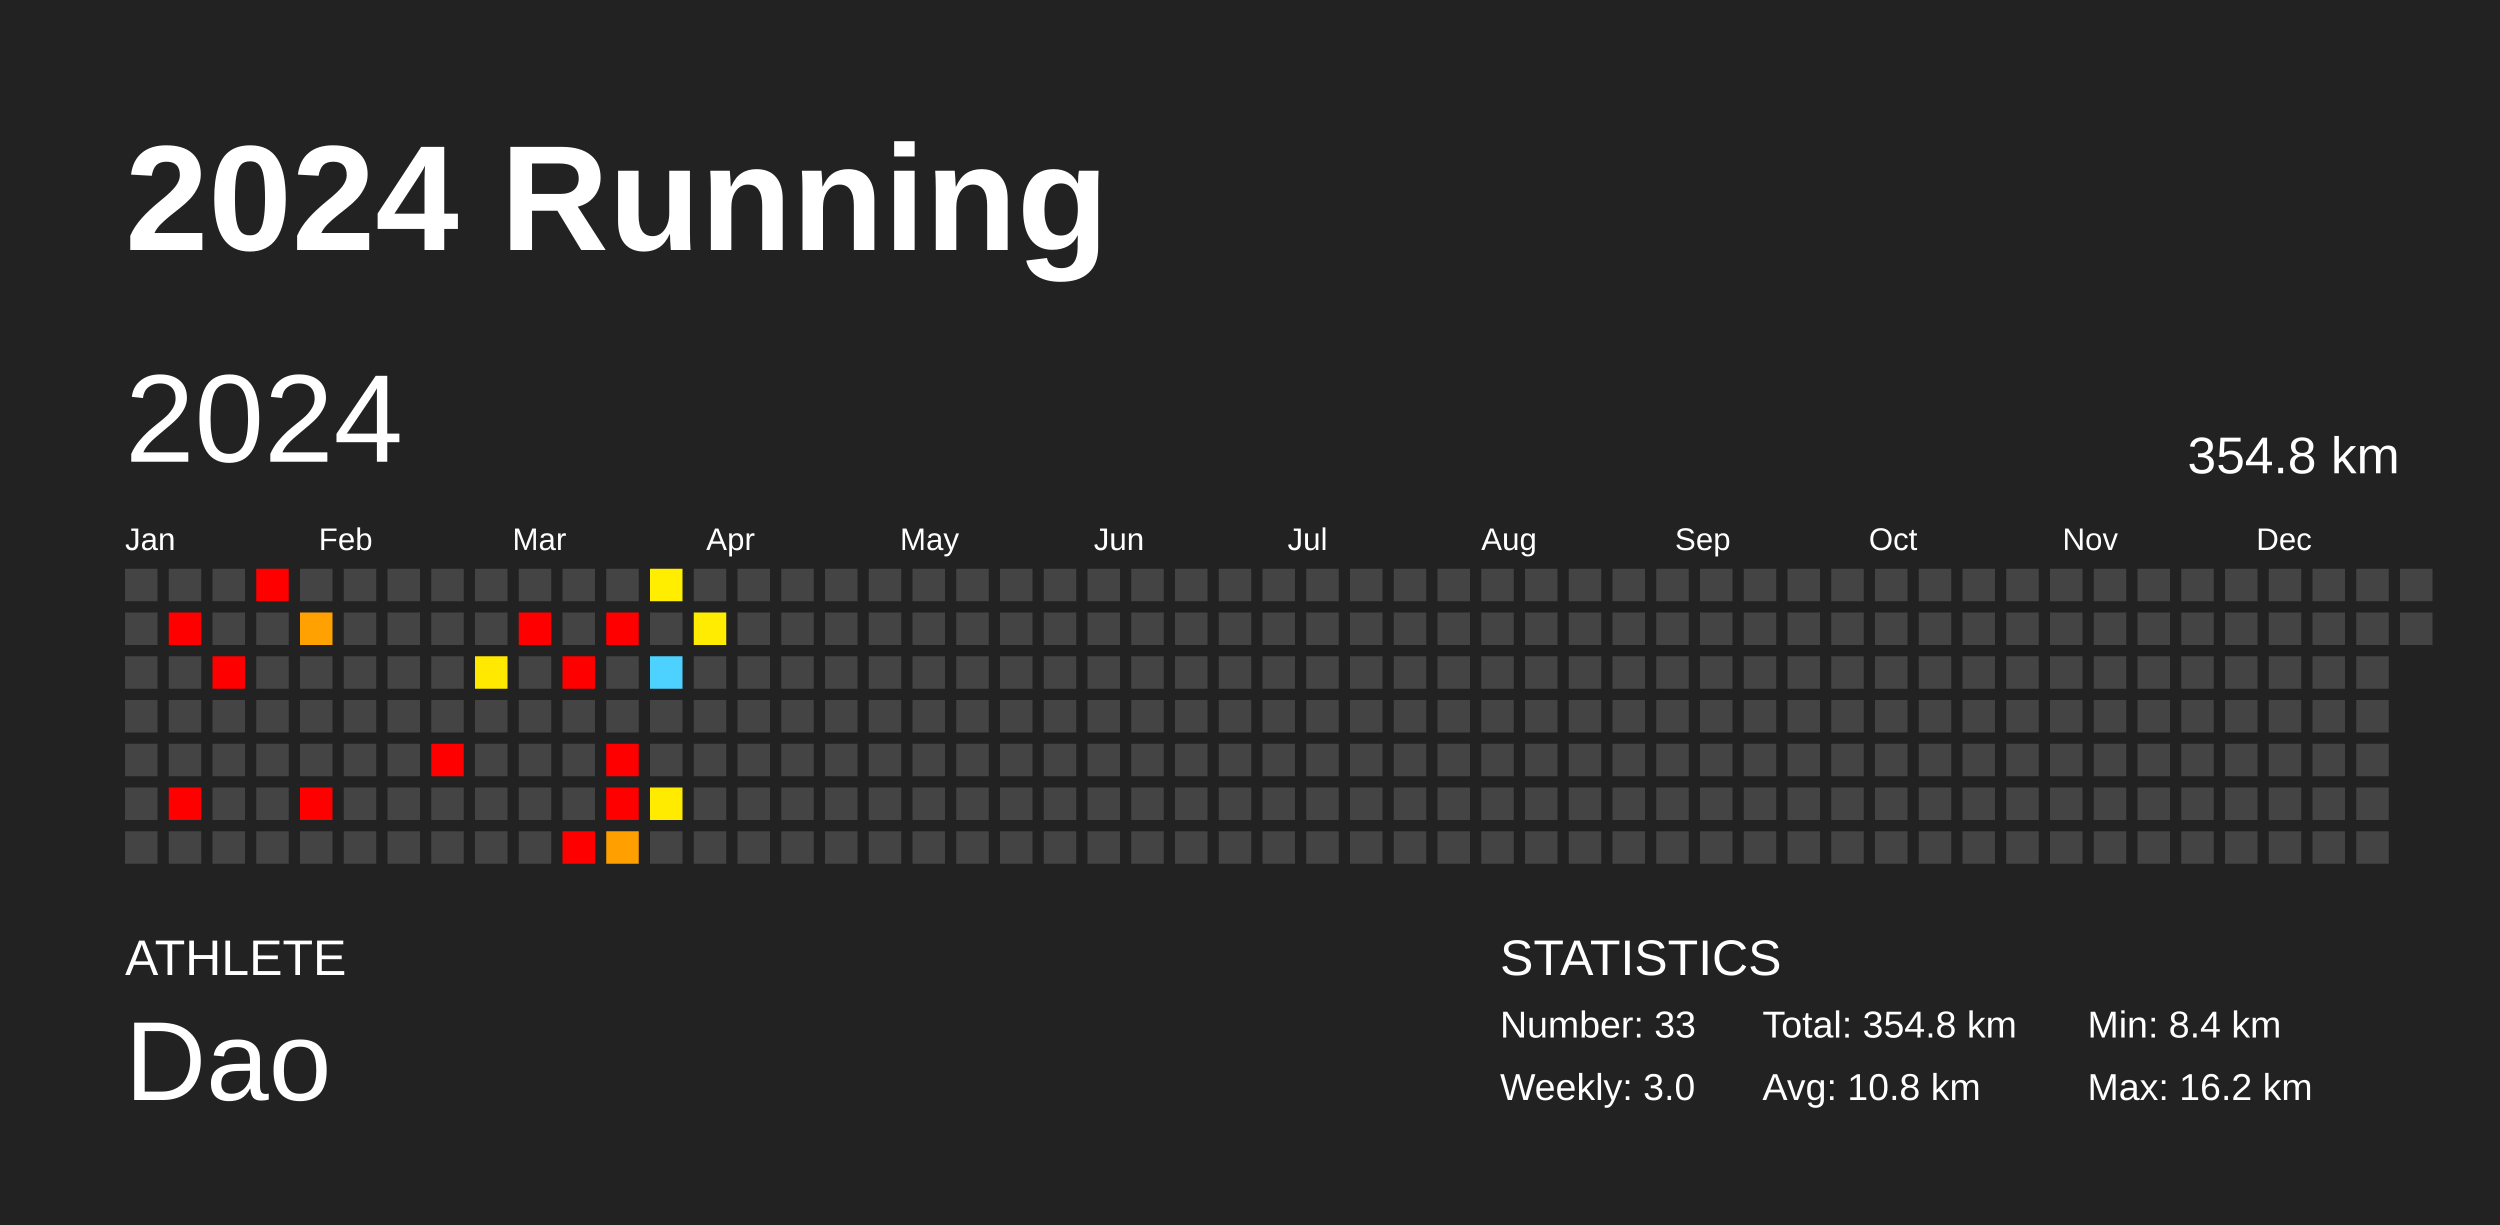
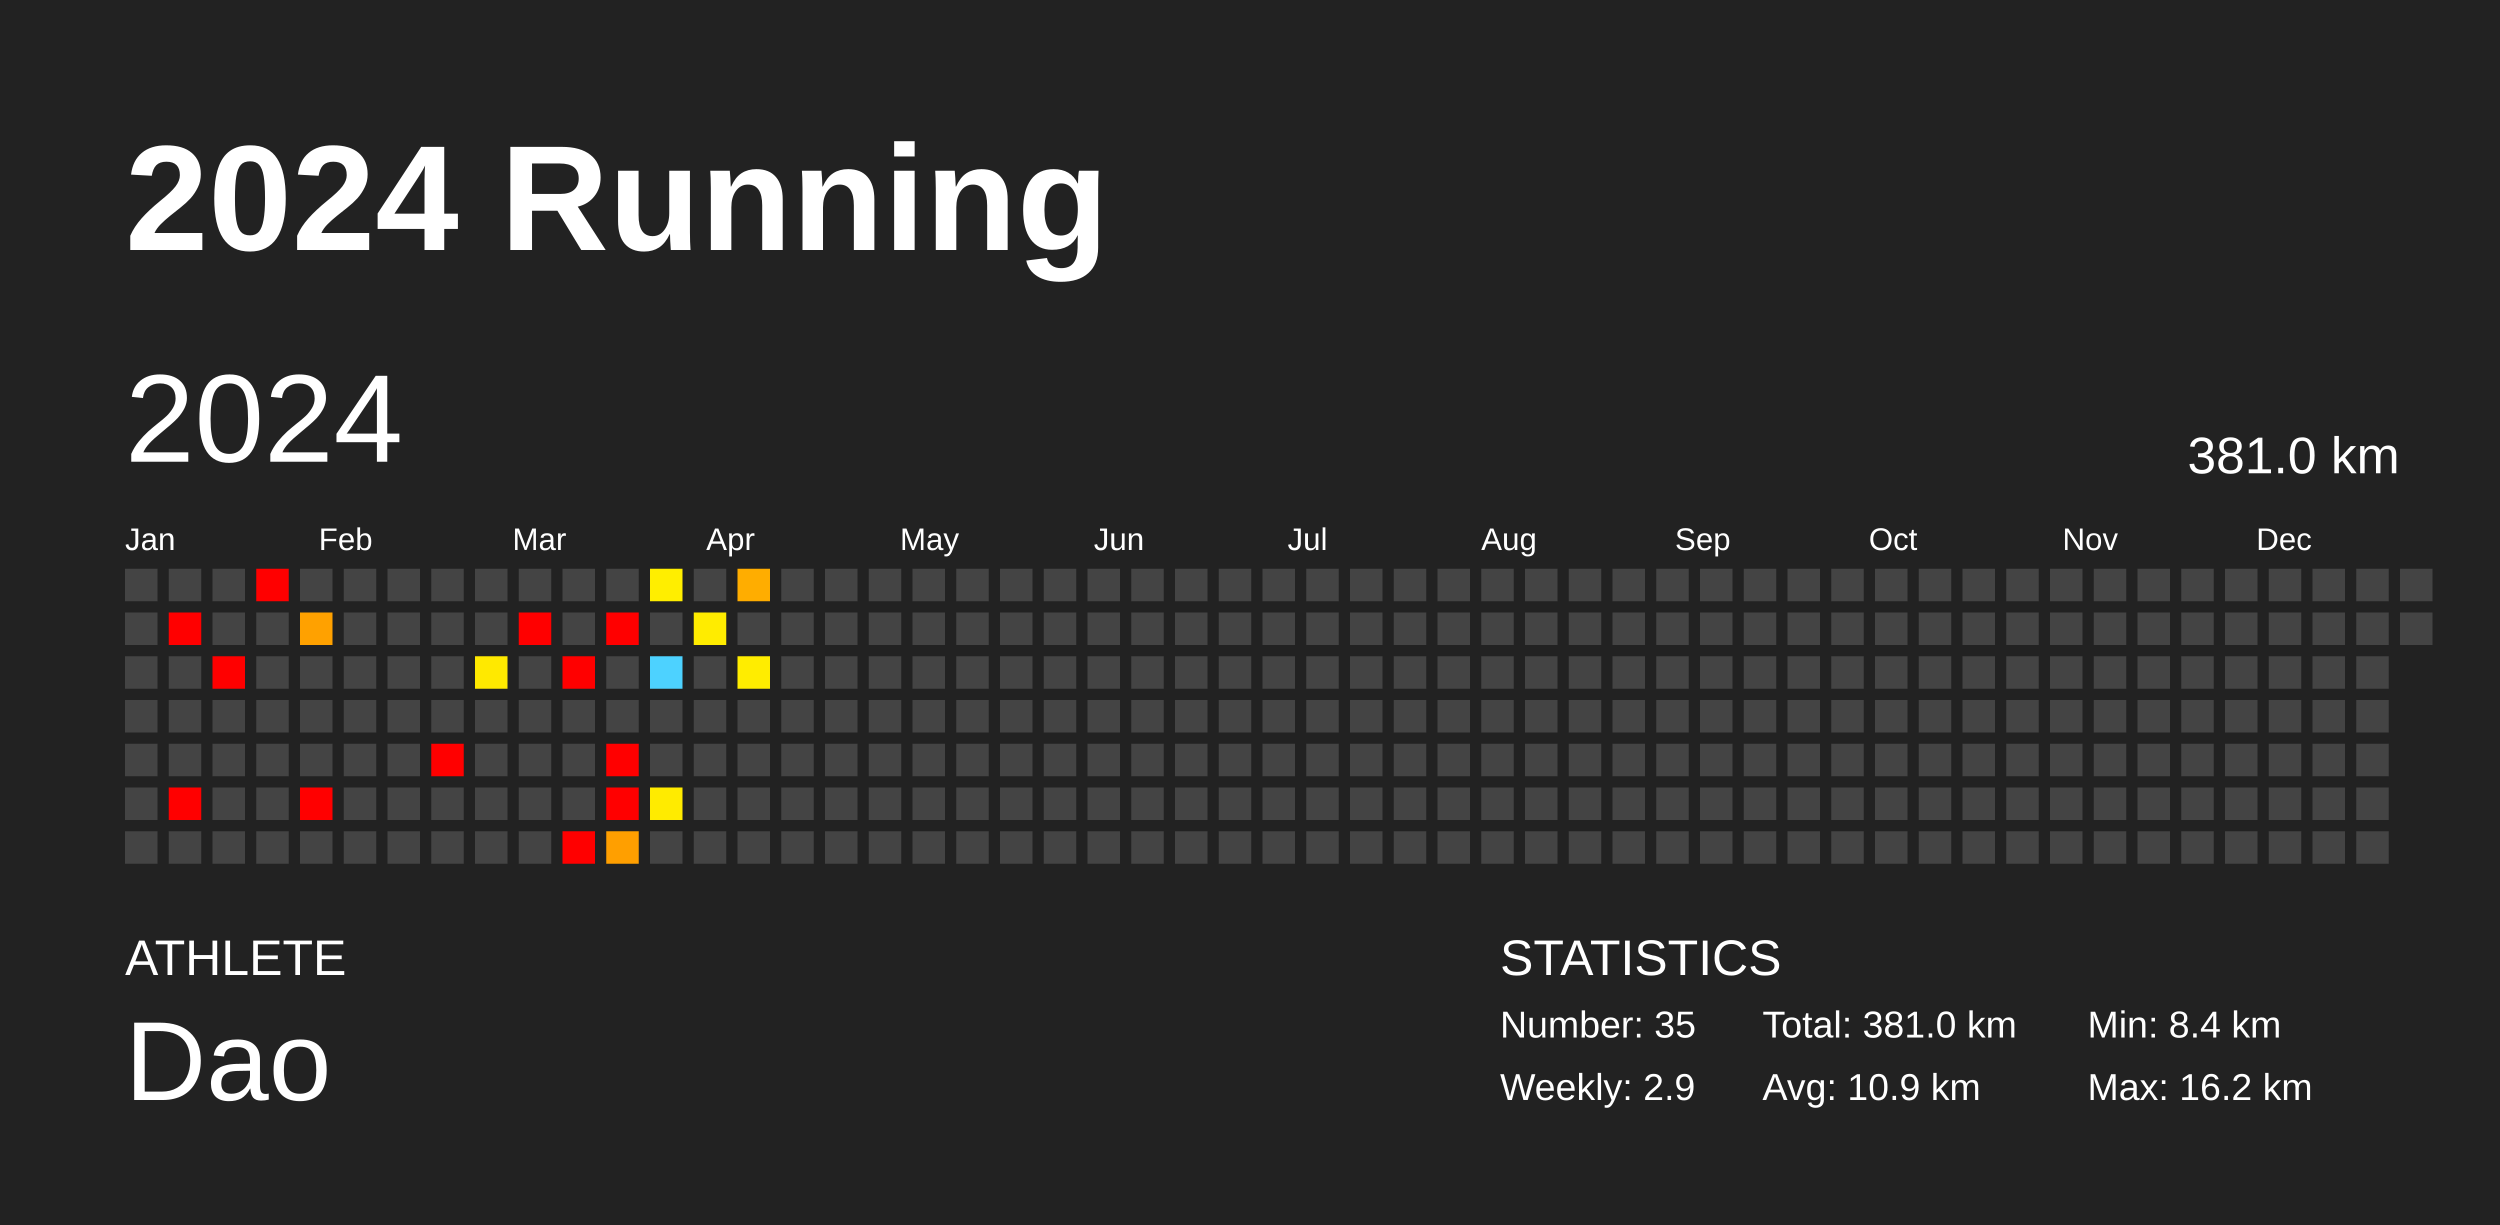
<svg xmlns="http://www.w3.org/2000/svg" baseProfile="full" height="98mm" version="1.1" viewBox="0,0,200,98" width="200mm">
  <defs />
  <rect fill="#222222" height="98" width="200" x="0" y="0" />
  <text fill="#FFFFFF" style="font-size:12px; font-family:Arial; font-weight:bold;" x="10" y="20">2024 Running</text>
  <text fill="#FFFFFF" style="font-size:4px; font-family:Arial" x="10" y="78">ATHLETE</text>
  <text fill="#FFFFFF" style="font-size:9px; font-family:Arial" x="10" y="88">Dao</text>
  <text fill="#FFFFFF" style="font-size:4px; font-family:Arial" x="120" y="78">STATISTICS</text>
-   <text fill="#FFFFFF" style="font-size:3px; font-family:Arial" x="120" y="83">Number: 33</text>
-   <text fill="#FFFFFF" style="font-size:3px; font-family:Arial" x="120" y="88">Weekly: 3.0</text>
-   <text fill="#FFFFFF" style="font-size:3px; font-family:Arial" x="141" y="83">Total: 354.8 km</text>
-   <text fill="#FFFFFF" style="font-size:3px; font-family:Arial" x="141" y="88">Avg: 10.8 km</text>
+   <text fill="#FFFFFF" style="font-size:3px; font-family:Arial" x="120" y="83">Number: 35</text>
+   <text fill="#FFFFFF" style="font-size:3px; font-family:Arial" x="120" y="88">Weekly: 2.9</text>
+   <text fill="#FFFFFF" style="font-size:3px; font-family:Arial" x="141" y="83">Total: 381.0 km</text>
+   <text fill="#FFFFFF" style="font-size:3px; font-family:Arial" x="141" y="88">Avg: 10.9 km</text>
  <text fill="#FFFFFF" style="font-size:3px; font-family:Arial" x="167" y="83">Min: 8.4 km</text>
  <text fill="#FFFFFF" style="font-size:3px; font-family:Arial" x="167" y="88">Max: 16.2 km</text>
  <text dominant-baseline="hanging" fill="#FFFFFF" style="font-size:10.0px; font-family:Arial;" x="10" y="30">2024</text>
-   <text dominant-baseline="hanging" fill="#FFFFFF" style="font-size:4.125px; font-family:Arial;" x="175" y="35">354.8 km</text>
+   <text dominant-baseline="hanging" fill="#FFFFFF" style="font-size:4.125px; font-family:Arial;" x="175" y="35">381.0 km</text>
  <text fill="#FFFFFF" style="font-size:2.5px; font-family:Arial" x="10.0" y="44">Jan</text>
  <text fill="#FFFFFF" style="font-size:2.5px; font-family:Arial" x="25.5" y="44">Feb</text>
  <text fill="#FFFFFF" style="font-size:2.5px; font-family:Arial" x="41.0" y="44">Mar</text>
  <text fill="#FFFFFF" style="font-size:2.5px; font-family:Arial" x="56.5" y="44">Apr</text>
  <text fill="#FFFFFF" style="font-size:2.5px; font-family:Arial" x="72.0" y="44">May</text>
  <text fill="#FFFFFF" style="font-size:2.5px; font-family:Arial" x="87.5" y="44">Jun</text>
  <text fill="#FFFFFF" style="font-size:2.5px; font-family:Arial" x="103.0" y="44">Jul</text>
  <text fill="#FFFFFF" style="font-size:2.5px; font-family:Arial" x="118.5" y="44">Aug</text>
  <text fill="#FFFFFF" style="font-size:2.5px; font-family:Arial" x="134.0" y="44">Sep</text>
  <text fill="#FFFFFF" style="font-size:2.5px; font-family:Arial" x="149.5" y="44">Oct</text>
  <text fill="#FFFFFF" style="font-size:2.5px; font-family:Arial" x="165.0" y="44">Nov</text>
  <text fill="#FFFFFF" style="font-size:2.5px; font-family:Arial" x="180.5" y="44">Dec</text>
  <rect fill="#444444" height="2.6" width="2.6" x="10.0" y="45.5" />
  <rect fill="#444444" height="2.6" width="2.6" x="10.0" y="49.0" />
  <rect fill="#444444" height="2.6" width="2.6" x="10.0" y="52.5" />
  <rect fill="#444444" height="2.6" width="2.6" x="10.0" y="56.0" />
  <rect fill="#444444" height="2.6" width="2.6" x="10.0" y="59.5" />
  <rect fill="#444444" height="2.6" width="2.6" x="10.0" y="63.0" />
  <rect fill="#444444" height="2.6" width="2.6" x="10.0" y="66.5" />
  <rect fill="#444444" height="2.6" width="2.6" x="13.5" y="45.5" />
  <rect fill="red" height="2.6" width="2.6" x="13.5" y="49.0" />
  <rect fill="#444444" height="2.6" width="2.6" x="13.5" y="52.5" />
  <rect fill="#444444" height="2.6" width="2.6" x="13.5" y="56.0" />
  <rect fill="#444444" height="2.6" width="2.6" x="13.5" y="59.5" />
  <rect fill="red" height="2.6" width="2.6" x="13.5" y="63.0" />
  <rect fill="#444444" height="2.6" width="2.6" x="13.5" y="66.5" />
  <rect fill="#444444" height="2.6" width="2.6" x="17.0" y="45.5" />
  <rect fill="#444444" height="2.6" width="2.6" x="17.0" y="49.0" />
  <rect fill="red" height="2.6" width="2.6" x="17.0" y="52.5" />
  <rect fill="#444444" height="2.6" width="2.6" x="17.0" y="56.0" />
  <rect fill="#444444" height="2.6" width="2.6" x="17.0" y="59.5" />
  <rect fill="#444444" height="2.6" width="2.6" x="17.0" y="63.0" />
  <rect fill="#444444" height="2.6" width="2.6" x="17.0" y="66.5" />
  <rect fill="red" height="2.6" width="2.6" x="20.5" y="45.5" />
  <rect fill="#444444" height="2.6" width="2.6" x="20.5" y="49.0" />
  <rect fill="#444444" height="2.6" width="2.6" x="20.5" y="52.5" />
  <rect fill="#444444" height="2.6" width="2.6" x="20.5" y="56.0" />
  <rect fill="#444444" height="2.6" width="2.6" x="20.5" y="59.5" />
  <rect fill="#444444" height="2.6" width="2.6" x="20.5" y="63.0" />
  <rect fill="#444444" height="2.6" width="2.6" x="20.5" y="66.5" />
  <rect fill="#444444" height="2.6" width="2.6" x="24.0" y="45.5" />
  <rect fill="#ffa100" height="2.6" width="2.6" x="24.0" y="49.0" />
  <rect fill="#444444" height="2.6" width="2.6" x="24.0" y="52.5" />
  <rect fill="#444444" height="2.6" width="2.6" x="24.0" y="56.0" />
  <rect fill="#444444" height="2.6" width="2.6" x="24.0" y="59.5" />
  <rect fill="red" height="2.6" width="2.6" x="24.0" y="63.0" />
  <rect fill="#444444" height="2.6" width="2.6" x="24.0" y="66.5" />
  <rect fill="#444444" height="2.6" width="2.6" x="27.5" y="45.5" />
  <rect fill="#444444" height="2.6" width="2.6" x="27.5" y="49.0" />
  <rect fill="#444444" height="2.6" width="2.6" x="27.5" y="52.5" />
  <rect fill="#444444" height="2.6" width="2.6" x="27.5" y="56.0" />
  <rect fill="#444444" height="2.6" width="2.6" x="27.5" y="59.5" />
  <rect fill="#444444" height="2.6" width="2.6" x="27.5" y="63.0" />
  <rect fill="#444444" height="2.6" width="2.6" x="27.5" y="66.5" />
  <rect fill="#444444" height="2.6" width="2.6" x="31.0" y="45.5" />
  <rect fill="#444444" height="2.6" width="2.6" x="31.0" y="49.0" />
  <rect fill="#444444" height="2.6" width="2.6" x="31.0" y="52.5" />
  <rect fill="#444444" height="2.6" width="2.6" x="31.0" y="56.0" />
  <rect fill="#444444" height="2.6" width="2.6" x="31.0" y="59.5" />
  <rect fill="#444444" height="2.6" width="2.6" x="31.0" y="63.0" />
  <rect fill="#444444" height="2.6" width="2.6" x="31.0" y="66.5" />
  <rect fill="#444444" height="2.6" width="2.6" x="34.5" y="45.5" />
  <rect fill="#444444" height="2.6" width="2.6" x="34.5" y="49.0" />
  <rect fill="#444444" height="2.6" width="2.6" x="34.5" y="52.5" />
  <rect fill="#444444" height="2.6" width="2.6" x="34.5" y="56.0" />
  <rect fill="red" height="2.6" width="2.6" x="34.5" y="59.5" />
  <rect fill="#444444" height="2.6" width="2.6" x="34.5" y="63.0" />
  <rect fill="#444444" height="2.6" width="2.6" x="34.5" y="66.5" />
  <rect fill="#444444" height="2.6" width="2.6" x="38.0" y="45.5" />
  <rect fill="#444444" height="2.6" width="2.6" x="38.0" y="49.0" />
  <rect fill="#ffe900" height="2.6" width="2.6" x="38.0" y="52.5" />
  <rect fill="#444444" height="2.6" width="2.6" x="38.0" y="56.0" />
  <rect fill="#444444" height="2.6" width="2.6" x="38.0" y="59.5" />
  <rect fill="#444444" height="2.6" width="2.6" x="38.0" y="63.0" />
  <rect fill="#444444" height="2.6" width="2.6" x="38.0" y="66.5" />
  <rect fill="#444444" height="2.6" width="2.6" x="41.5" y="45.5" />
  <rect fill="red" height="2.6" width="2.6" x="41.5" y="49.0" />
  <rect fill="#444444" height="2.6" width="2.6" x="41.5" y="52.5" />
  <rect fill="#444444" height="2.6" width="2.6" x="41.5" y="56.0" />
  <rect fill="#444444" height="2.6" width="2.6" x="41.5" y="59.5" />
  <rect fill="#444444" height="2.6" width="2.6" x="41.5" y="63.0" />
  <rect fill="#444444" height="2.6" width="2.6" x="41.5" y="66.5" />
  <rect fill="#444444" height="2.6" width="2.6" x="45.0" y="45.5" />
  <rect fill="#444444" height="2.6" width="2.6" x="45.0" y="49.0" />
  <rect fill="red" height="2.6" width="2.6" x="45.0" y="52.5" />
  <rect fill="#444444" height="2.6" width="2.6" x="45.0" y="56.0" />
  <rect fill="#444444" height="2.6" width="2.6" x="45.0" y="59.5" />
  <rect fill="#444444" height="2.6" width="2.6" x="45.0" y="63.0" />
  <rect fill="red" height="2.6" width="2.6" x="45.0" y="66.5" />
  <rect fill="#444444" height="2.6" width="2.6" x="48.5" y="45.5" />
  <rect fill="red" height="2.6" width="2.6" x="48.5" y="49.0" />
  <rect fill="#444444" height="2.6" width="2.6" x="48.5" y="52.5" />
  <rect fill="#444444" height="2.6" width="2.6" x="48.5" y="56.0" />
  <rect fill="red" height="2.6" width="2.6" x="48.5" y="59.5" />
  <rect fill="red" height="2.6" width="2.6" x="48.5" y="63.0" />
  <rect fill="#ff9f00" height="2.6" width="2.6" x="48.5" y="66.5" />
  <rect fill="#ffee00" height="2.6" width="2.6" x="52.0" y="45.5" />
  <rect fill="#444444" height="2.6" width="2.6" x="52.0" y="49.0" />
  <rect fill="#4dd2ff" height="2.6" width="2.6" x="52.0" y="52.5" />
  <rect fill="#444444" height="2.6" width="2.6" x="52.0" y="56.0" />
  <rect fill="#444444" height="2.6" width="2.6" x="52.0" y="59.5" />
  <rect fill="#ffeb00" height="2.6" width="2.6" x="52.0" y="63.0" />
  <rect fill="#444444" height="2.6" width="2.6" x="52.0" y="66.5" />
  <rect fill="#444444" height="2.6" width="2.6" x="55.5" y="45.5" />
  <rect fill="#ffec00" height="2.6" width="2.6" x="55.5" y="49.0" />
  <rect fill="#444444" height="2.6" width="2.6" x="55.5" y="52.5" />
  <rect fill="#444444" height="2.6" width="2.6" x="55.5" y="56.0" />
  <rect fill="#444444" height="2.6" width="2.6" x="55.5" y="59.5" />
  <rect fill="#444444" height="2.6" width="2.6" x="55.5" y="63.0" />
  <rect fill="#444444" height="2.6" width="2.6" x="55.5" y="66.5" />
-   <rect fill="#444444" height="2.6" width="2.6" x="59.0" y="45.5" />
+   <rect fill="#ffad00" height="2.6" width="2.6" x="59.0" y="45.5" />
  <rect fill="#444444" height="2.6" width="2.6" x="59.0" y="49.0" />
-   <rect fill="#444444" height="2.6" width="2.6" x="59.0" y="52.5" />
+   <rect fill="#ffed00" height="2.6" width="2.6" x="59.0" y="52.5" />
  <rect fill="#444444" height="2.6" width="2.6" x="59.0" y="56.0" />
  <rect fill="#444444" height="2.6" width="2.6" x="59.0" y="59.5" />
  <rect fill="#444444" height="2.6" width="2.6" x="59.0" y="63.0" />
  <rect fill="#444444" height="2.6" width="2.6" x="59.0" y="66.5" />
  <rect fill="#444444" height="2.6" width="2.6" x="62.5" y="45.5" />
  <rect fill="#444444" height="2.6" width="2.6" x="62.5" y="49.0" />
  <rect fill="#444444" height="2.6" width="2.6" x="62.5" y="52.5" />
  <rect fill="#444444" height="2.6" width="2.6" x="62.5" y="56.0" />
  <rect fill="#444444" height="2.6" width="2.6" x="62.5" y="59.5" />
  <rect fill="#444444" height="2.6" width="2.6" x="62.5" y="63.0" />
  <rect fill="#444444" height="2.6" width="2.6" x="62.5" y="66.5" />
  <rect fill="#444444" height="2.6" width="2.6" x="66.0" y="45.5" />
  <rect fill="#444444" height="2.6" width="2.6" x="66.0" y="49.0" />
  <rect fill="#444444" height="2.6" width="2.6" x="66.0" y="52.5" />
  <rect fill="#444444" height="2.6" width="2.6" x="66.0" y="56.0" />
  <rect fill="#444444" height="2.6" width="2.6" x="66.0" y="59.5" />
  <rect fill="#444444" height="2.6" width="2.6" x="66.0" y="63.0" />
  <rect fill="#444444" height="2.6" width="2.6" x="66.0" y="66.5" />
  <rect fill="#444444" height="2.6" width="2.6" x="69.5" y="45.5" />
  <rect fill="#444444" height="2.6" width="2.6" x="69.5" y="49.0" />
  <rect fill="#444444" height="2.6" width="2.6" x="69.5" y="52.5" />
  <rect fill="#444444" height="2.6" width="2.6" x="69.5" y="56.0" />
  <rect fill="#444444" height="2.6" width="2.6" x="69.5" y="59.5" />
  <rect fill="#444444" height="2.6" width="2.6" x="69.5" y="63.0" />
  <rect fill="#444444" height="2.6" width="2.6" x="69.5" y="66.5" />
  <rect fill="#444444" height="2.6" width="2.6" x="73.0" y="45.5" />
  <rect fill="#444444" height="2.6" width="2.6" x="73.0" y="49.0" />
  <rect fill="#444444" height="2.6" width="2.6" x="73.0" y="52.5" />
  <rect fill="#444444" height="2.6" width="2.6" x="73.0" y="56.0" />
  <rect fill="#444444" height="2.6" width="2.6" x="73.0" y="59.5" />
  <rect fill="#444444" height="2.6" width="2.6" x="73.0" y="63.0" />
  <rect fill="#444444" height="2.6" width="2.6" x="73.0" y="66.5" />
  <rect fill="#444444" height="2.6" width="2.6" x="76.5" y="45.5" />
  <rect fill="#444444" height="2.6" width="2.6" x="76.5" y="49.0" />
  <rect fill="#444444" height="2.6" width="2.6" x="76.5" y="52.5" />
  <rect fill="#444444" height="2.6" width="2.6" x="76.5" y="56.0" />
  <rect fill="#444444" height="2.6" width="2.6" x="76.5" y="59.5" />
  <rect fill="#444444" height="2.6" width="2.6" x="76.5" y="63.0" />
  <rect fill="#444444" height="2.6" width="2.6" x="76.5" y="66.5" />
  <rect fill="#444444" height="2.6" width="2.6" x="80.0" y="45.5" />
  <rect fill="#444444" height="2.6" width="2.6" x="80.0" y="49.0" />
  <rect fill="#444444" height="2.6" width="2.6" x="80.0" y="52.5" />
  <rect fill="#444444" height="2.6" width="2.6" x="80.0" y="56.0" />
  <rect fill="#444444" height="2.6" width="2.6" x="80.0" y="59.5" />
  <rect fill="#444444" height="2.6" width="2.6" x="80.0" y="63.0" />
  <rect fill="#444444" height="2.6" width="2.6" x="80.0" y="66.5" />
  <rect fill="#444444" height="2.6" width="2.6" x="83.5" y="45.5" />
  <rect fill="#444444" height="2.6" width="2.6" x="83.5" y="49.0" />
  <rect fill="#444444" height="2.6" width="2.6" x="83.5" y="52.5" />
  <rect fill="#444444" height="2.6" width="2.6" x="83.5" y="56.0" />
  <rect fill="#444444" height="2.6" width="2.6" x="83.5" y="59.5" />
  <rect fill="#444444" height="2.6" width="2.6" x="83.5" y="63.0" />
  <rect fill="#444444" height="2.6" width="2.6" x="83.5" y="66.5" />
  <rect fill="#444444" height="2.6" width="2.6" x="87.0" y="45.5" />
  <rect fill="#444444" height="2.6" width="2.6" x="87.0" y="49.0" />
  <rect fill="#444444" height="2.6" width="2.6" x="87.0" y="52.5" />
  <rect fill="#444444" height="2.6" width="2.6" x="87.0" y="56.0" />
  <rect fill="#444444" height="2.6" width="2.6" x="87.0" y="59.5" />
  <rect fill="#444444" height="2.6" width="2.6" x="87.0" y="63.0" />
  <rect fill="#444444" height="2.6" width="2.6" x="87.0" y="66.5" />
  <rect fill="#444444" height="2.6" width="2.6" x="90.5" y="45.5" />
  <rect fill="#444444" height="2.6" width="2.6" x="90.5" y="49.0" />
  <rect fill="#444444" height="2.6" width="2.6" x="90.5" y="52.5" />
  <rect fill="#444444" height="2.6" width="2.6" x="90.5" y="56.0" />
  <rect fill="#444444" height="2.6" width="2.6" x="90.5" y="59.5" />
  <rect fill="#444444" height="2.6" width="2.6" x="90.5" y="63.0" />
  <rect fill="#444444" height="2.6" width="2.6" x="90.5" y="66.5" />
  <rect fill="#444444" height="2.6" width="2.6" x="94.0" y="45.5" />
  <rect fill="#444444" height="2.6" width="2.6" x="94.0" y="49.0" />
  <rect fill="#444444" height="2.6" width="2.6" x="94.0" y="52.5" />
  <rect fill="#444444" height="2.6" width="2.6" x="94.0" y="56.0" />
  <rect fill="#444444" height="2.6" width="2.6" x="94.0" y="59.5" />
  <rect fill="#444444" height="2.6" width="2.6" x="94.0" y="63.0" />
  <rect fill="#444444" height="2.6" width="2.6" x="94.0" y="66.5" />
  <rect fill="#444444" height="2.6" width="2.6" x="97.5" y="45.5" />
  <rect fill="#444444" height="2.6" width="2.6" x="97.5" y="49.0" />
  <rect fill="#444444" height="2.6" width="2.6" x="97.5" y="52.5" />
  <rect fill="#444444" height="2.6" width="2.6" x="97.5" y="56.0" />
  <rect fill="#444444" height="2.6" width="2.6" x="97.5" y="59.5" />
  <rect fill="#444444" height="2.6" width="2.6" x="97.5" y="63.0" />
  <rect fill="#444444" height="2.6" width="2.6" x="97.5" y="66.5" />
  <rect fill="#444444" height="2.6" width="2.6" x="101.0" y="45.5" />
  <rect fill="#444444" height="2.6" width="2.6" x="101.0" y="49.0" />
  <rect fill="#444444" height="2.6" width="2.6" x="101.0" y="52.5" />
  <rect fill="#444444" height="2.6" width="2.6" x="101.0" y="56.0" />
  <rect fill="#444444" height="2.6" width="2.6" x="101.0" y="59.5" />
  <rect fill="#444444" height="2.6" width="2.6" x="101.0" y="63.0" />
  <rect fill="#444444" height="2.6" width="2.6" x="101.0" y="66.5" />
  <rect fill="#444444" height="2.6" width="2.6" x="104.5" y="45.5" />
  <rect fill="#444444" height="2.6" width="2.6" x="104.5" y="49.0" />
  <rect fill="#444444" height="2.6" width="2.6" x="104.5" y="52.5" />
  <rect fill="#444444" height="2.6" width="2.6" x="104.5" y="56.0" />
  <rect fill="#444444" height="2.6" width="2.6" x="104.5" y="59.5" />
  <rect fill="#444444" height="2.6" width="2.6" x="104.5" y="63.0" />
  <rect fill="#444444" height="2.6" width="2.6" x="104.5" y="66.5" />
  <rect fill="#444444" height="2.6" width="2.6" x="108.0" y="45.5" />
  <rect fill="#444444" height="2.6" width="2.6" x="108.0" y="49.0" />
  <rect fill="#444444" height="2.6" width="2.6" x="108.0" y="52.5" />
  <rect fill="#444444" height="2.6" width="2.6" x="108.0" y="56.0" />
  <rect fill="#444444" height="2.6" width="2.6" x="108.0" y="59.5" />
  <rect fill="#444444" height="2.6" width="2.6" x="108.0" y="63.0" />
  <rect fill="#444444" height="2.6" width="2.6" x="108.0" y="66.5" />
  <rect fill="#444444" height="2.6" width="2.6" x="111.5" y="45.5" />
  <rect fill="#444444" height="2.6" width="2.6" x="111.5" y="49.0" />
  <rect fill="#444444" height="2.6" width="2.6" x="111.5" y="52.5" />
  <rect fill="#444444" height="2.6" width="2.6" x="111.5" y="56.0" />
  <rect fill="#444444" height="2.6" width="2.6" x="111.5" y="59.5" />
  <rect fill="#444444" height="2.6" width="2.6" x="111.5" y="63.0" />
  <rect fill="#444444" height="2.6" width="2.6" x="111.5" y="66.5" />
  <rect fill="#444444" height="2.6" width="2.6" x="115.0" y="45.5" />
  <rect fill="#444444" height="2.6" width="2.6" x="115.0" y="49.0" />
  <rect fill="#444444" height="2.6" width="2.6" x="115.0" y="52.5" />
  <rect fill="#444444" height="2.6" width="2.6" x="115.0" y="56.0" />
  <rect fill="#444444" height="2.6" width="2.6" x="115.0" y="59.5" />
  <rect fill="#444444" height="2.6" width="2.6" x="115.0" y="63.0" />
  <rect fill="#444444" height="2.6" width="2.6" x="115.0" y="66.5" />
  <rect fill="#444444" height="2.6" width="2.6" x="118.5" y="45.5" />
  <rect fill="#444444" height="2.6" width="2.6" x="118.5" y="49.0" />
  <rect fill="#444444" height="2.6" width="2.6" x="118.5" y="52.5" />
  <rect fill="#444444" height="2.6" width="2.6" x="118.5" y="56.0" />
  <rect fill="#444444" height="2.6" width="2.6" x="118.5" y="59.5" />
  <rect fill="#444444" height="2.6" width="2.6" x="118.5" y="63.0" />
  <rect fill="#444444" height="2.6" width="2.6" x="118.5" y="66.5" />
  <rect fill="#444444" height="2.6" width="2.6" x="122.0" y="45.5" />
  <rect fill="#444444" height="2.6" width="2.6" x="122.0" y="49.0" />
  <rect fill="#444444" height="2.6" width="2.6" x="122.0" y="52.5" />
  <rect fill="#444444" height="2.6" width="2.6" x="122.0" y="56.0" />
  <rect fill="#444444" height="2.6" width="2.6" x="122.0" y="59.5" />
  <rect fill="#444444" height="2.6" width="2.6" x="122.0" y="63.0" />
  <rect fill="#444444" height="2.6" width="2.6" x="122.0" y="66.5" />
  <rect fill="#444444" height="2.6" width="2.6" x="125.5" y="45.5" />
  <rect fill="#444444" height="2.6" width="2.6" x="125.5" y="49.0" />
  <rect fill="#444444" height="2.6" width="2.6" x="125.5" y="52.5" />
  <rect fill="#444444" height="2.6" width="2.6" x="125.5" y="56.0" />
  <rect fill="#444444" height="2.6" width="2.6" x="125.5" y="59.5" />
  <rect fill="#444444" height="2.6" width="2.6" x="125.5" y="63.0" />
  <rect fill="#444444" height="2.6" width="2.6" x="125.5" y="66.5" />
  <rect fill="#444444" height="2.6" width="2.6" x="129.0" y="45.5" />
  <rect fill="#444444" height="2.6" width="2.6" x="129.0" y="49.0" />
  <rect fill="#444444" height="2.6" width="2.6" x="129.0" y="52.5" />
  <rect fill="#444444" height="2.6" width="2.6" x="129.0" y="56.0" />
  <rect fill="#444444" height="2.6" width="2.6" x="129.0" y="59.5" />
  <rect fill="#444444" height="2.6" width="2.6" x="129.0" y="63.0" />
  <rect fill="#444444" height="2.6" width="2.6" x="129.0" y="66.5" />
  <rect fill="#444444" height="2.6" width="2.6" x="132.5" y="45.5" />
  <rect fill="#444444" height="2.6" width="2.6" x="132.5" y="49.0" />
  <rect fill="#444444" height="2.6" width="2.6" x="132.5" y="52.5" />
  <rect fill="#444444" height="2.6" width="2.6" x="132.5" y="56.0" />
  <rect fill="#444444" height="2.6" width="2.6" x="132.5" y="59.5" />
  <rect fill="#444444" height="2.6" width="2.6" x="132.5" y="63.0" />
  <rect fill="#444444" height="2.6" width="2.6" x="132.5" y="66.5" />
  <rect fill="#444444" height="2.6" width="2.6" x="136.0" y="45.5" />
  <rect fill="#444444" height="2.6" width="2.6" x="136.0" y="49.0" />
  <rect fill="#444444" height="2.6" width="2.6" x="136.0" y="52.5" />
  <rect fill="#444444" height="2.6" width="2.6" x="136.0" y="56.0" />
  <rect fill="#444444" height="2.6" width="2.6" x="136.0" y="59.5" />
  <rect fill="#444444" height="2.6" width="2.6" x="136.0" y="63.0" />
  <rect fill="#444444" height="2.6" width="2.6" x="136.0" y="66.5" />
  <rect fill="#444444" height="2.6" width="2.6" x="139.5" y="45.5" />
  <rect fill="#444444" height="2.6" width="2.6" x="139.5" y="49.0" />
  <rect fill="#444444" height="2.6" width="2.6" x="139.5" y="52.5" />
  <rect fill="#444444" height="2.6" width="2.6" x="139.5" y="56.0" />
  <rect fill="#444444" height="2.6" width="2.6" x="139.5" y="59.5" />
  <rect fill="#444444" height="2.6" width="2.6" x="139.5" y="63.0" />
  <rect fill="#444444" height="2.6" width="2.6" x="139.5" y="66.5" />
  <rect fill="#444444" height="2.6" width="2.6" x="143.0" y="45.5" />
  <rect fill="#444444" height="2.6" width="2.6" x="143.0" y="49.0" />
  <rect fill="#444444" height="2.6" width="2.6" x="143.0" y="52.5" />
  <rect fill="#444444" height="2.6" width="2.6" x="143.0" y="56.0" />
  <rect fill="#444444" height="2.6" width="2.6" x="143.0" y="59.5" />
  <rect fill="#444444" height="2.6" width="2.6" x="143.0" y="63.0" />
  <rect fill="#444444" height="2.6" width="2.6" x="143.0" y="66.5" />
  <rect fill="#444444" height="2.6" width="2.6" x="146.5" y="45.5" />
  <rect fill="#444444" height="2.6" width="2.6" x="146.5" y="49.0" />
  <rect fill="#444444" height="2.6" width="2.6" x="146.5" y="52.5" />
  <rect fill="#444444" height="2.6" width="2.6" x="146.5" y="56.0" />
  <rect fill="#444444" height="2.6" width="2.6" x="146.5" y="59.5" />
  <rect fill="#444444" height="2.6" width="2.6" x="146.5" y="63.0" />
  <rect fill="#444444" height="2.6" width="2.6" x="146.5" y="66.5" />
  <rect fill="#444444" height="2.6" width="2.6" x="150.0" y="45.5" />
  <rect fill="#444444" height="2.6" width="2.6" x="150.0" y="49.0" />
  <rect fill="#444444" height="2.6" width="2.6" x="150.0" y="52.5" />
  <rect fill="#444444" height="2.6" width="2.6" x="150.0" y="56.0" />
  <rect fill="#444444" height="2.6" width="2.6" x="150.0" y="59.5" />
  <rect fill="#444444" height="2.6" width="2.6" x="150.0" y="63.0" />
  <rect fill="#444444" height="2.6" width="2.6" x="150.0" y="66.5" />
  <rect fill="#444444" height="2.6" width="2.6" x="153.5" y="45.5" />
  <rect fill="#444444" height="2.6" width="2.6" x="153.5" y="49.0" />
  <rect fill="#444444" height="2.6" width="2.6" x="153.5" y="52.5" />
  <rect fill="#444444" height="2.6" width="2.6" x="153.5" y="56.0" />
  <rect fill="#444444" height="2.6" width="2.6" x="153.5" y="59.5" />
  <rect fill="#444444" height="2.6" width="2.6" x="153.5" y="63.0" />
  <rect fill="#444444" height="2.6" width="2.6" x="153.5" y="66.5" />
  <rect fill="#444444" height="2.6" width="2.6" x="157.0" y="45.5" />
  <rect fill="#444444" height="2.6" width="2.6" x="157.0" y="49.0" />
  <rect fill="#444444" height="2.6" width="2.6" x="157.0" y="52.5" />
  <rect fill="#444444" height="2.6" width="2.6" x="157.0" y="56.0" />
  <rect fill="#444444" height="2.6" width="2.6" x="157.0" y="59.5" />
  <rect fill="#444444" height="2.6" width="2.6" x="157.0" y="63.0" />
  <rect fill="#444444" height="2.6" width="2.6" x="157.0" y="66.5" />
  <rect fill="#444444" height="2.6" width="2.6" x="160.5" y="45.5" />
  <rect fill="#444444" height="2.6" width="2.6" x="160.5" y="49.0" />
  <rect fill="#444444" height="2.6" width="2.6" x="160.5" y="52.5" />
  <rect fill="#444444" height="2.6" width="2.6" x="160.5" y="56.0" />
  <rect fill="#444444" height="2.6" width="2.6" x="160.5" y="59.5" />
  <rect fill="#444444" height="2.6" width="2.6" x="160.5" y="63.0" />
  <rect fill="#444444" height="2.6" width="2.6" x="160.5" y="66.5" />
  <rect fill="#444444" height="2.6" width="2.6" x="164.0" y="45.5" />
  <rect fill="#444444" height="2.6" width="2.6" x="164.0" y="49.0" />
  <rect fill="#444444" height="2.6" width="2.6" x="164.0" y="52.5" />
  <rect fill="#444444" height="2.6" width="2.6" x="164.0" y="56.0" />
  <rect fill="#444444" height="2.6" width="2.6" x="164.0" y="59.5" />
  <rect fill="#444444" height="2.6" width="2.6" x="164.0" y="63.0" />
  <rect fill="#444444" height="2.6" width="2.6" x="164.0" y="66.5" />
  <rect fill="#444444" height="2.6" width="2.6" x="167.5" y="45.5" />
  <rect fill="#444444" height="2.6" width="2.6" x="167.5" y="49.0" />
  <rect fill="#444444" height="2.6" width="2.6" x="167.5" y="52.5" />
  <rect fill="#444444" height="2.6" width="2.6" x="167.5" y="56.0" />
  <rect fill="#444444" height="2.6" width="2.6" x="167.5" y="59.5" />
  <rect fill="#444444" height="2.6" width="2.6" x="167.5" y="63.0" />
  <rect fill="#444444" height="2.6" width="2.6" x="167.5" y="66.5" />
  <rect fill="#444444" height="2.6" width="2.6" x="171.0" y="45.5" />
  <rect fill="#444444" height="2.6" width="2.6" x="171.0" y="49.0" />
  <rect fill="#444444" height="2.6" width="2.6" x="171.0" y="52.5" />
  <rect fill="#444444" height="2.6" width="2.6" x="171.0" y="56.0" />
  <rect fill="#444444" height="2.6" width="2.6" x="171.0" y="59.5" />
  <rect fill="#444444" height="2.6" width="2.6" x="171.0" y="63.0" />
  <rect fill="#444444" height="2.6" width="2.6" x="171.0" y="66.5" />
  <rect fill="#444444" height="2.6" width="2.6" x="174.5" y="45.5" />
  <rect fill="#444444" height="2.6" width="2.6" x="174.5" y="49.0" />
  <rect fill="#444444" height="2.6" width="2.6" x="174.5" y="52.5" />
  <rect fill="#444444" height="2.6" width="2.6" x="174.5" y="56.0" />
  <rect fill="#444444" height="2.6" width="2.6" x="174.5" y="59.5" />
  <rect fill="#444444" height="2.6" width="2.6" x="174.5" y="63.0" />
  <rect fill="#444444" height="2.6" width="2.6" x="174.5" y="66.5" />
  <rect fill="#444444" height="2.6" width="2.6" x="178.0" y="45.5" />
  <rect fill="#444444" height="2.6" width="2.6" x="178.0" y="49.0" />
  <rect fill="#444444" height="2.6" width="2.6" x="178.0" y="52.5" />
  <rect fill="#444444" height="2.6" width="2.6" x="178.0" y="56.0" />
  <rect fill="#444444" height="2.6" width="2.6" x="178.0" y="59.5" />
  <rect fill="#444444" height="2.6" width="2.6" x="178.0" y="63.0" />
  <rect fill="#444444" height="2.6" width="2.6" x="178.0" y="66.5" />
  <rect fill="#444444" height="2.6" width="2.6" x="181.5" y="45.5" />
  <rect fill="#444444" height="2.6" width="2.6" x="181.5" y="49.0" />
  <rect fill="#444444" height="2.6" width="2.6" x="181.5" y="52.5" />
  <rect fill="#444444" height="2.6" width="2.6" x="181.5" y="56.0" />
  <rect fill="#444444" height="2.6" width="2.6" x="181.5" y="59.5" />
  <rect fill="#444444" height="2.6" width="2.6" x="181.5" y="63.0" />
  <rect fill="#444444" height="2.6" width="2.6" x="181.5" y="66.5" />
  <rect fill="#444444" height="2.6" width="2.6" x="185.0" y="45.5" />
  <rect fill="#444444" height="2.6" width="2.6" x="185.0" y="49.0" />
  <rect fill="#444444" height="2.6" width="2.6" x="185.0" y="52.5" />
  <rect fill="#444444" height="2.6" width="2.6" x="185.0" y="56.0" />
  <rect fill="#444444" height="2.6" width="2.6" x="185.0" y="59.5" />
  <rect fill="#444444" height="2.6" width="2.6" x="185.0" y="63.0" />
  <rect fill="#444444" height="2.6" width="2.6" x="185.0" y="66.5" />
  <rect fill="#444444" height="2.6" width="2.6" x="188.5" y="45.5" />
  <rect fill="#444444" height="2.6" width="2.6" x="188.5" y="49.0" />
  <rect fill="#444444" height="2.6" width="2.6" x="188.5" y="52.5" />
  <rect fill="#444444" height="2.6" width="2.6" x="188.5" y="56.0" />
  <rect fill="#444444" height="2.6" width="2.6" x="188.5" y="59.5" />
  <rect fill="#444444" height="2.6" width="2.6" x="188.5" y="63.0" />
  <rect fill="#444444" height="2.6" width="2.6" x="188.5" y="66.5" />
  <rect fill="#444444" height="2.6" width="2.6" x="192.0" y="45.5" />
  <rect fill="#444444" height="2.6" width="2.6" x="192.0" y="49.0" />
</svg>
